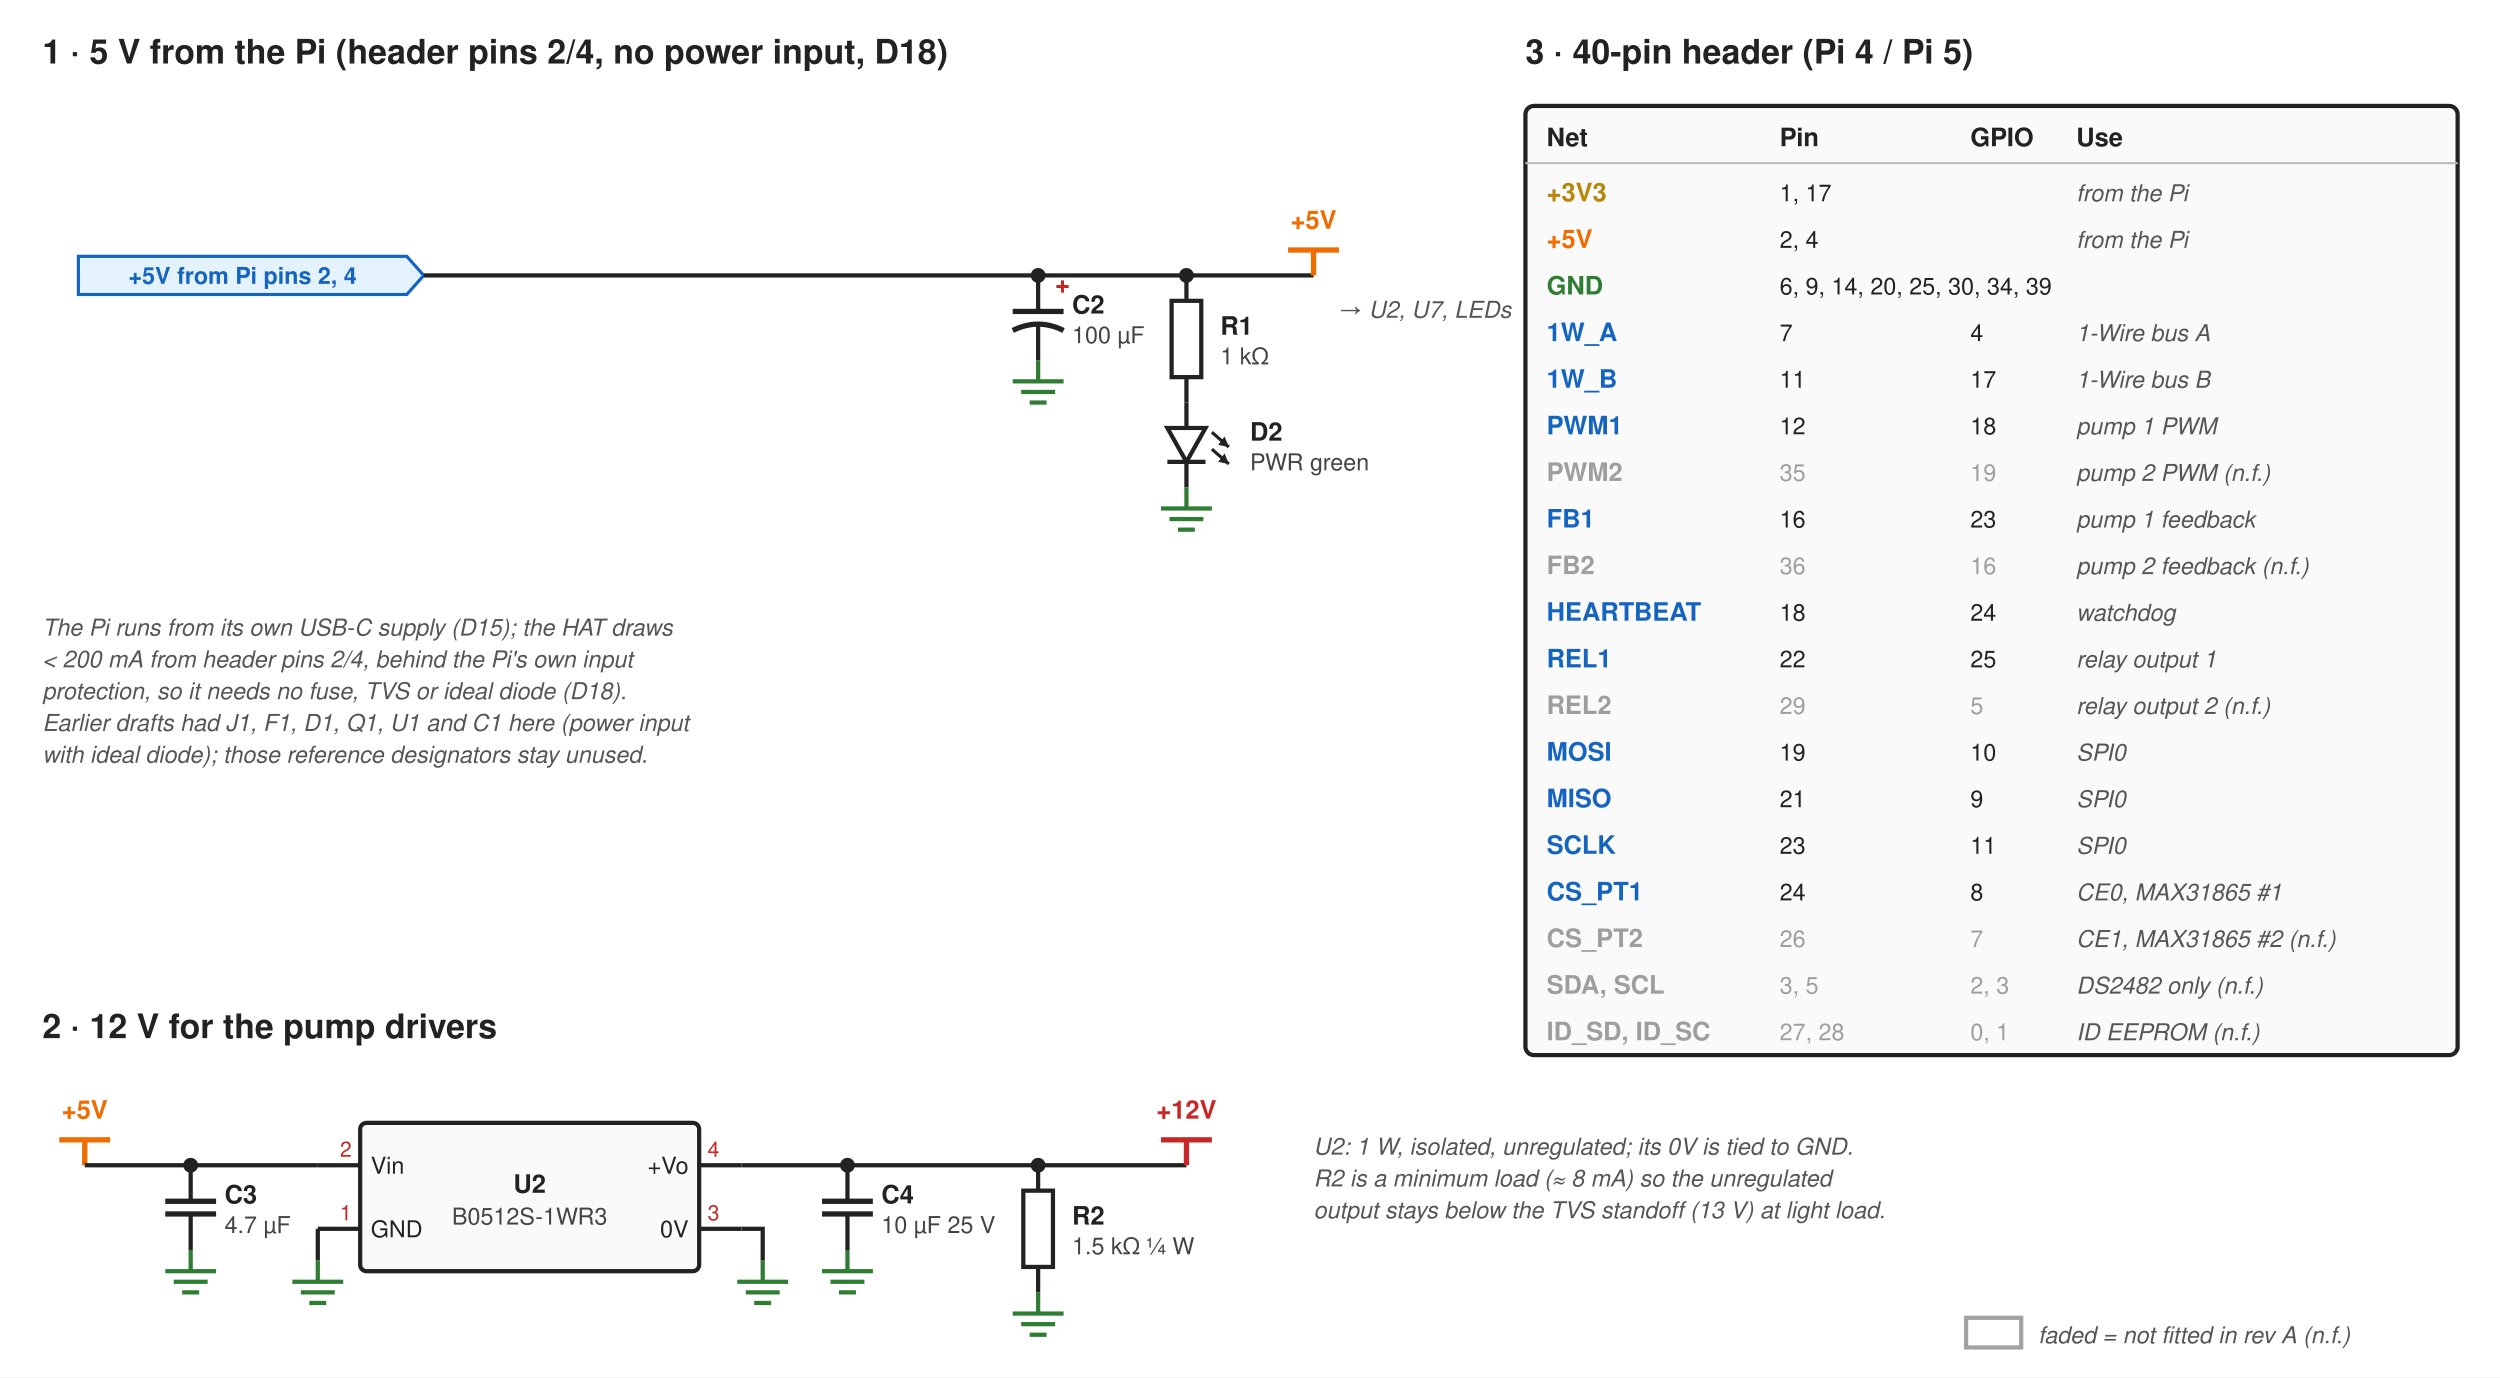
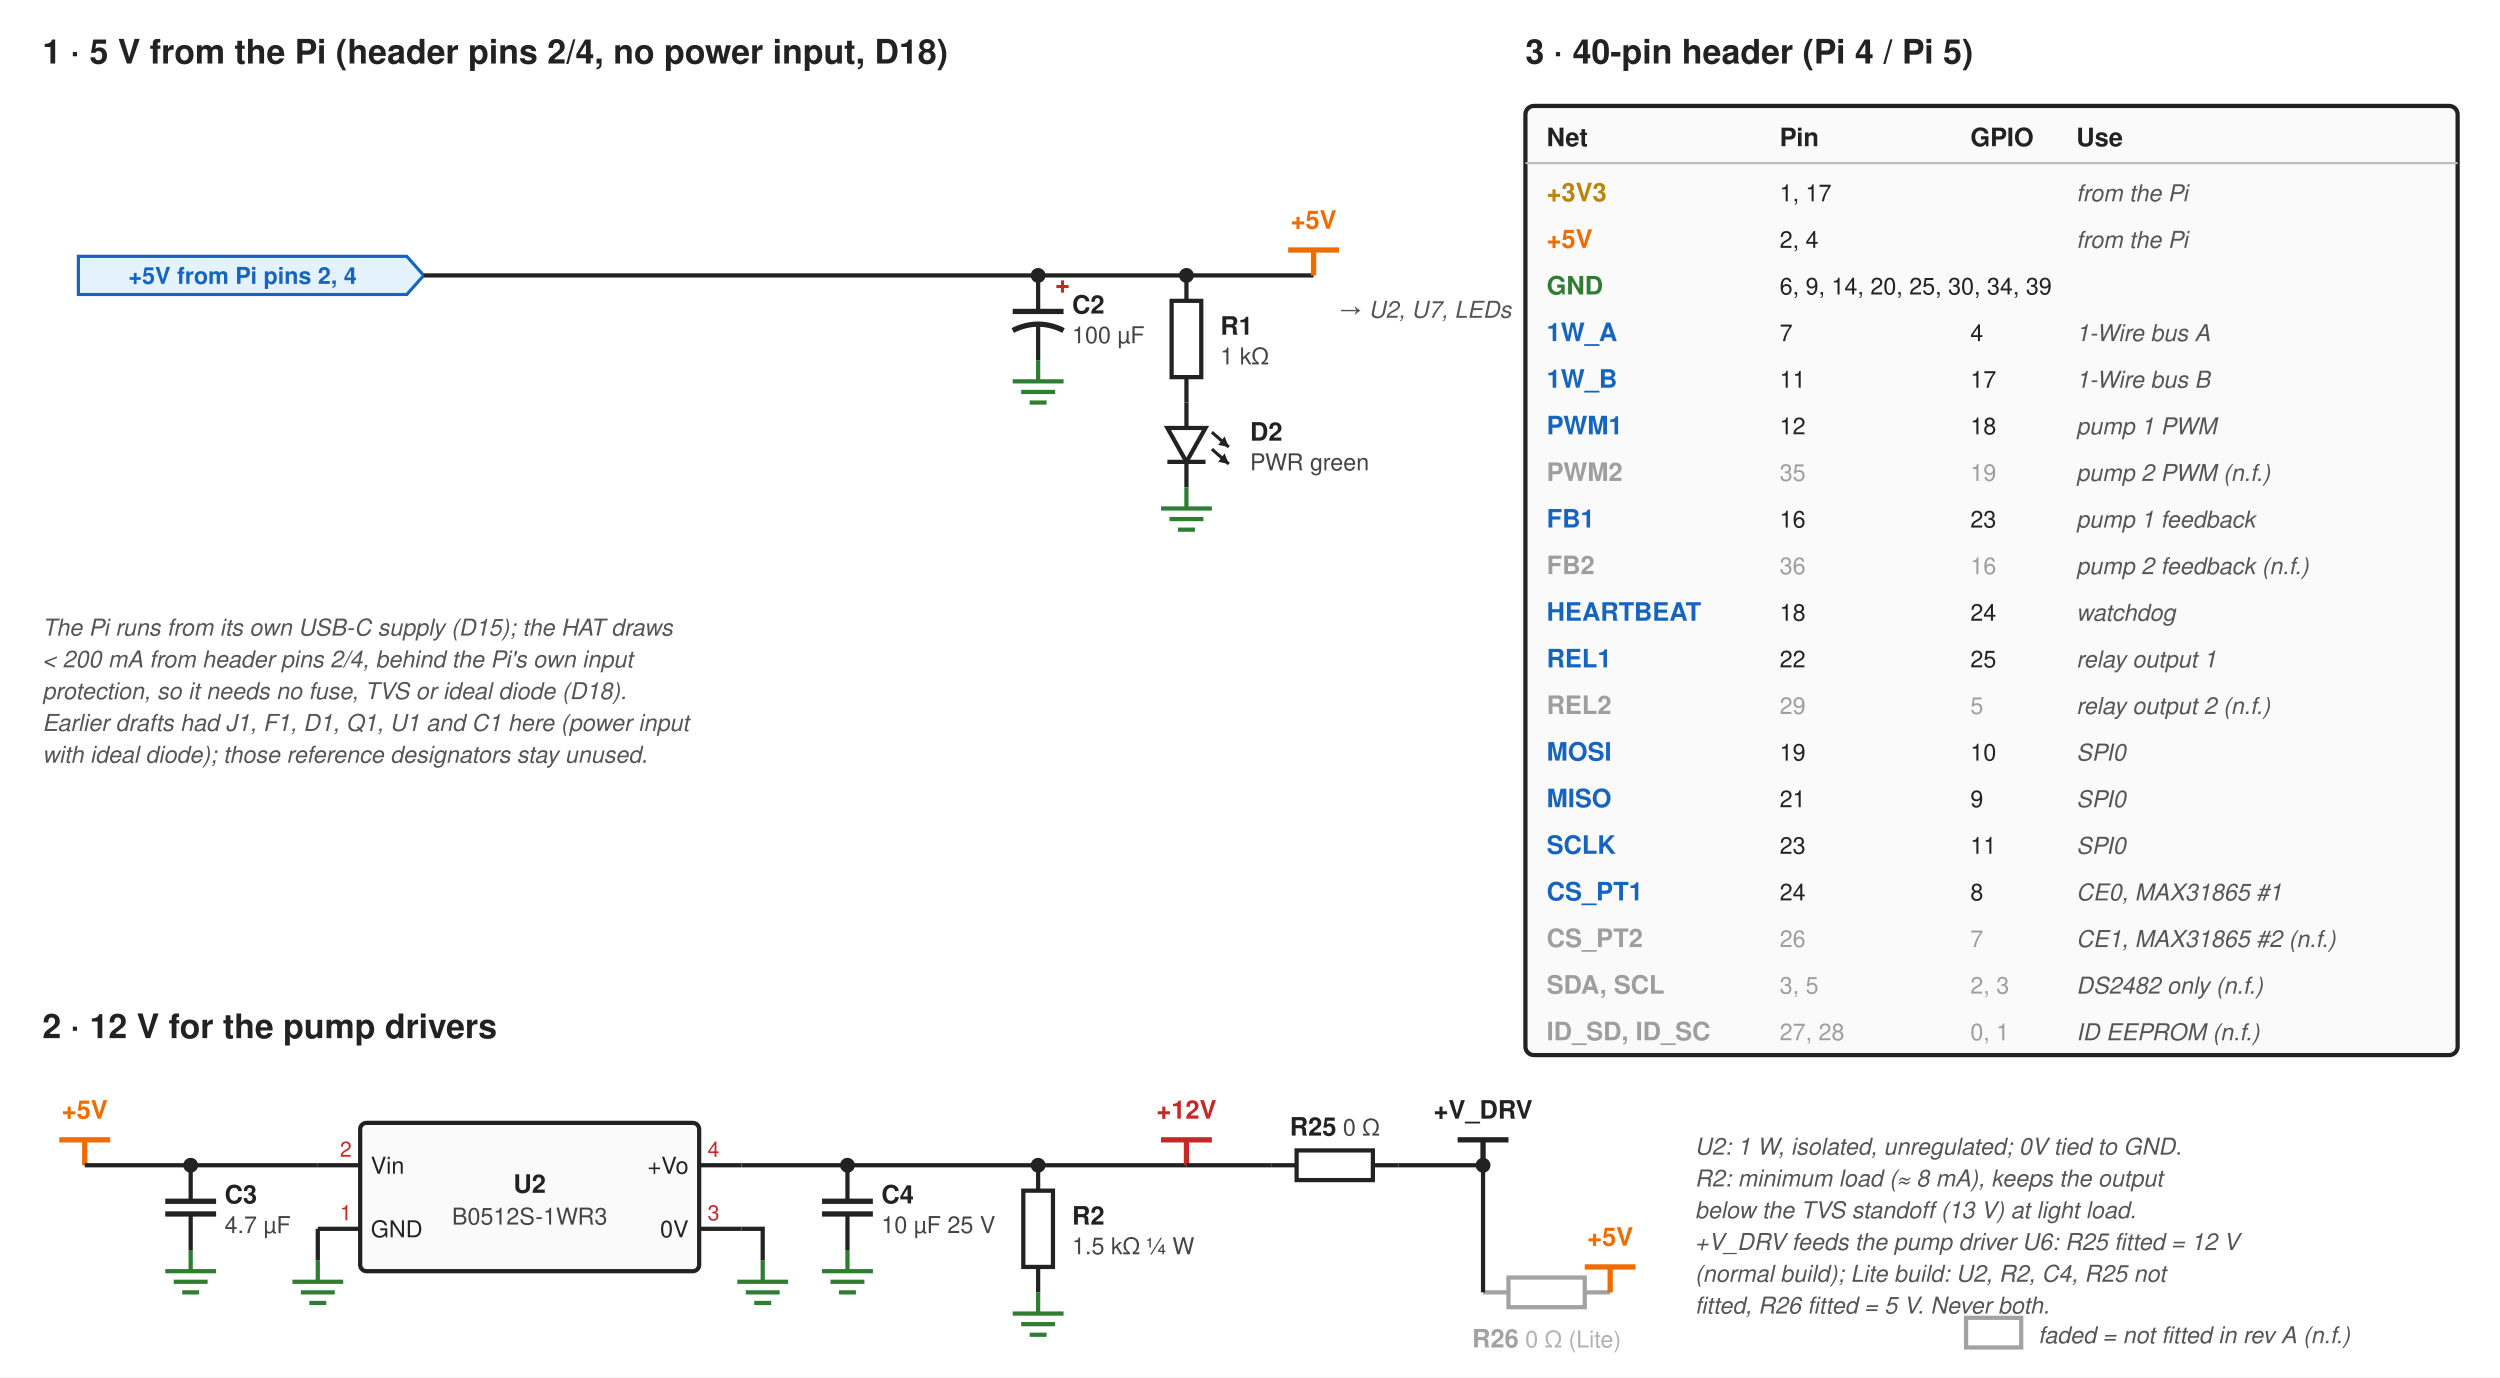
<svg xmlns="http://www.w3.org/2000/svg" width="1180" height="650" viewBox="0 0 1180 650" font-family="Helvetica, Arial, sans-serif">
  <style>.w{stroke:#222;stroke-width:2;fill:none}.b{stroke:#222;stroke-width:2;fill:white}.r{font-size:12px;font-weight:bold;fill:#222}.v{font-size:11px;fill:#444}.pn{font-size:11px;fill:#222}.num{font-size:10px;fill:#c62828}.n{font-size:11px;fill:#555;font-style:italic}.h{font-size:16px;font-weight:bold;fill:#222}</style>
  <rect width="1180" height="650" fill="white" />
  <text x="20" y="30" class="h" text-anchor="start">1 · 5 V from the Pi (header pins 2/4, no power input, D18)</text>
  <polygon points="200,130 192,121 37,121 37,139 192,139" style="fill:#e3f2fd;stroke:#1565c0;stroke-width:1.5" />
  <text x="114.5" y="134" class="pn" text-anchor="middle" style="font-weight:bold;fill:#1565c0">+5V from Pi pins 2, 4</text>
  <path class="w" d="M200 130 L620 130" />
  <circle cx="490" cy="130" r="3.5" fill="#222" />
  <g transform="translate(490 130) rotate(90)">
    <path class="w" d="M0 0 H17" />
    <path class="w" d="M23 0 H40" />
    <path class="w" d="M17 -12 V12" style="stroke-width:2.5" />
    <path class="w" d="M26 -12 Q20 0 26 12" style="stroke-width:2.5" />
    <text x="8" y="-8" style="font-size:12px;font-weight:bold;fill:#c62828" transform="rotate(-90 8 -8)">+</text>
  </g>
  <text x="506.0" y="148.0" class="r" text-anchor="start">C2</text>
  <text x="506.0" y="162.0" class="v" text-anchor="start">100 µF</text>
  <path d="M490 170 V180 M478 180 H502 M482 185 H498 M486 190 H494" style="stroke:#2e7d32;stroke-width:2;fill:none" />
  <circle cx="560" cy="130" r="3.5" fill="#222" />
  <g transform="translate(560 130) rotate(90)">
    <path class="w" d="M0 0 H12" />
    <path class="w" d="M48 0 H60" />
    <rect class="b" x="12" y="-7" width="36" height="14" />
  </g>
  <text x="576.0" y="158.0" class="r" text-anchor="start">R1</text>
  <text x="576.0" y="172.0" class="v" text-anchor="start">1 kΩ</text>
  <g transform="translate(560 190) rotate(90)">
    <path class="w" d="M0 0 H12" />
    <path class="w" d="M28 0 H40" />
    <path d="M12 -9 L28 0 L12 9 Z" style="fill:white;stroke:#222;stroke-width:2" />
    <path class="w" d="M28 -9 V9" />
    <path class="w" d="M14 -12 L21 -20" style="stroke-width:1.5" />
    <path d="M21 -20 L16 -18 L20 -15 Z" fill="#222" />
    <path class="w" d="M22 -12 L29 -20" style="stroke-width:1.5" />
    <path d="M29 -20 L24 -18 L28 -15 Z" fill="#222" />
  </g>
  <text x="590.0" y="208.0" class="r" text-anchor="start">D2</text>
  <text x="590.0" y="222.0" class="v" text-anchor="start">PWR green</text>
  <path d="M560 230 V240 M548 240 H572 M552 245 H568 M556 250 H564" style="stroke:#2e7d32;stroke-width:2;fill:none" />
  <path d="M620 130 V118 M608 118 H632" style="stroke:#ef6c00;stroke-width:2.5;fill:none" />
  <text x="620" y="108" class="r" text-anchor="middle" style="fill:#ef6c00">+5V</text>
  <text x="632" y="150" class="n" text-anchor="start">→ U2, U7, LEDs</text>
  <text x="20" y="300" class="n" text-anchor="start">The Pi runs from its own USB-C supply (D15); the HAT draws</text>
  <text x="20" y="315" class="n" text-anchor="start">&lt; 200 mA from header pins 2/4, behind the Pi's own input</text>
  <text x="20" y="330" class="n" text-anchor="start">protection, so it needs no fuse, TVS or ideal diode (D18).</text>
  <text x="20" y="345" class="n" text-anchor="start">Earlier drafts had J1, F1, D1, Q1, U1 and C1 here (power input</text>
  <text x="20" y="360" class="n" text-anchor="start">with ideal diode); those reference designators stay unused.</text>
  <text x="20" y="490" class="h" text-anchor="start">2 · 12 V for the pump drivers</text>
  <path d="M40 550 V538 M28 538 H52" style="stroke:#ef6c00;stroke-width:2.5;fill:none" />
  <text x="40" y="528" class="r" text-anchor="middle" style="fill:#ef6c00">+5V</text>
  <path class="w" d="M40 550 L150 550" />
  <circle cx="90" cy="550" r="3.5" fill="#222" />
  <g transform="translate(90 550) rotate(90)">
    <path class="w" d="M0 0 H17" />
    <path class="w" d="M23 0 H40" />
    <path class="w" d="M17 -12 V12" style="stroke-width:2.5" />
    <path class="w" d="M23 -12 V12" style="stroke-width:2.5" />
  </g>
  <text x="106.0" y="568.0" class="r" text-anchor="start">C3</text>
  <text x="106.0" y="582.0" class="v" text-anchor="start">4.7 µF</text>
  <path d="M90 590 V600 M78 600 H102 M82 605 H98 M86 610 H94" style="stroke:#2e7d32;stroke-width:2;fill:none" />
  <rect x="170" y="530" width="160" height="70" rx="3" style="fill:#fafafa;stroke:#222;stroke-width:2" />
  <text x="250.0" y="563.0" class="r" text-anchor="middle">U2</text>
  <text x="250.0" y="578.0" class="v" text-anchor="middle">B0512S-1WR3</text>
  <text x="175" y="554" class="pn" text-anchor="start">Vin</text>
  <text x="166" y="546" class="num" text-anchor="end">2</text>
  <path class="w" d="M170 550 L150 550" />
  <text x="175" y="584" class="pn" text-anchor="start">GND</text>
  <text x="166" y="576" class="num" text-anchor="end">1</text>
  <path class="w" d="M170 580 L150 580" />
  <text x="325" y="554" class="pn" text-anchor="end">+Vo</text>
  <text x="334" y="546" class="num" text-anchor="start">4</text>
  <path class="w" d="M330 550 L350 550" />
  <text x="325" y="584" class="pn" text-anchor="end">0V</text>
  <text x="334" y="576" class="num" text-anchor="start">3</text>
  <path class="w" d="M330 580 L350 580" />
  <path class="w" d="M150 580 L150 595" />
  <path d="M150 595 V605 M138 605 H162 M142 610 H158 M146 615 H154" style="stroke:#2e7d32;stroke-width:2;fill:none" />
  <path class="w" d="M350 580 L360 580 L360 595" />
  <path d="M360 595 V605 M348 605 H372 M352 610 H368 M356 615 H364" style="stroke:#2e7d32;stroke-width:2;fill:none" />
  <path class="w" d="M350 550 L560 550" />
  <circle cx="400" cy="550" r="3.5" fill="#222" />
  <g transform="translate(400 550) rotate(90)">
    <path class="w" d="M0 0 H17" />
    <path class="w" d="M23 0 H40" />
    <path class="w" d="M17 -12 V12" style="stroke-width:2.5" />
    <path class="w" d="M23 -12 V12" style="stroke-width:2.5" />
  </g>
  <text x="416.0" y="568.0" class="r" text-anchor="start">C4</text>
  <text x="416.0" y="582.0" class="v" text-anchor="start">10 µF 25 V</text>
  <path d="M400 590 V600 M388 600 H412 M392 605 H408 M396 610 H404" style="stroke:#2e7d32;stroke-width:2;fill:none" />
  <circle cx="490" cy="550" r="3.5" fill="#222" />
  <g transform="translate(490 550) rotate(90)">
    <path class="w" d="M0 0 H12" />
    <path class="w" d="M48 0 H60" />
    <rect class="b" x="12" y="-7" width="36" height="14" />
  </g>
  <text x="506.0" y="578.0" class="r" text-anchor="start">R2</text>
  <text x="506.0" y="592.0" class="v" text-anchor="start">1.5 kΩ ¼ W</text>
  <path d="M490 610 V620 M478 620 H502 M482 625 H498 M486 630 H494" style="stroke:#2e7d32;stroke-width:2;fill:none" />
  <path d="M560 550 V538 M548 538 H572" style="stroke:#c62828;stroke-width:2.5;fill:none" />
  <text x="560" y="528" class="r" text-anchor="middle" style="fill:#c62828">+12V</text>
-   <text x="620" y="545" class="n" text-anchor="start">U2: 1 W, isolated, unregulated; its 0V is tied to GND.</text>
-   <text x="620" y="560" class="n" text-anchor="start">R2 is a minimum load (≈ 8 mA) so the unregulated</text>
-   <text x="620" y="575" class="n" text-anchor="start">output stays below the TVS standoff (13 V) at light load.</text>
+   <path class="w" d="M560 550 L600 550" />
+   <g transform="translate(600 550) rotate(0)">
+     <path class="w" d="M0 0 H12" />
+     <path class="w" d="M48 0 H60" />
+     <rect class="b" x="12" y="-7" width="36" height="14" />
+   </g>
+   <text x="630.0" y="536.0" class="v" text-anchor="middle">
+     <tspan class="r">R25</tspan> 0 Ω</text>
+   <path class="w" d="M660 550 L700 550" />
+   <circle cx="700" cy="550" r="3.5" fill="#222" />
+   <path d="M700 550 V538 M688 538 H712" style="stroke:#222;stroke-width:2.5;fill:none" />
+   <text x="700" y="528" class="r" text-anchor="middle" style="fill:#222">+V_DRV</text>
+   <path class="w" d="M700 550 L700 610" />
+   <g opacity="0.42">
+     <g transform="translate(700 610) rotate(0)">
+       <path class="w" d="M0 0 H12" />
+       <path class="w" d="M48 0 H60" />
+       <rect class="b" x="12" y="-7" width="36" height="14" />
+     </g>
+     <text x="730.0" y="636.0" class="v" text-anchor="middle">
+       <tspan class="r">R26</tspan> 0 Ω (Lite)</text>
+   </g>
+   <path d="M760 610 V598 M748 598 H772" style="stroke:#ef6c00;stroke-width:2.5;fill:none" />
+   <text x="760" y="588" class="r" text-anchor="middle" style="fill:#ef6c00">+5V</text>
+   <text x="800" y="545" class="n" text-anchor="start">U2: 1 W, isolated, unregulated; 0V tied to GND.</text>
+   <text x="800" y="560" class="n" text-anchor="start">R2: minimum load (≈ 8 mA), keeps the output</text>
+   <text x="800" y="575" class="n" text-anchor="start">below the TVS standoff (13 V) at light load.</text>
+   <text x="800" y="590" class="n" text-anchor="start">+V_DRV feeds the pump driver U6: R25 fitted = 12 V</text>
+   <text x="800" y="605" class="n" text-anchor="start">(normal build); Lite build: U2, R2, C4, R25 not</text>
+   <text x="800" y="620" class="n" text-anchor="start">fitted, R26 fitted = 5 V. Never both.</text>
  <text x="720" y="30" class="h" text-anchor="start">3 · 40-pin header (Pi 4 / Pi 5)</text>
  <rect x="720" y="50" width="440" height="448" rx="4" style="fill:#fafafa;stroke:#222;stroke-width:2" />
  <text x="730" y="69" class="r" text-anchor="start">Net</text>
  <text x="840" y="69" class="r" text-anchor="start">Pin</text>
  <text x="930" y="69" class="r" text-anchor="start">GPIO</text>
  <text x="980" y="69" class="r" text-anchor="start">Use</text>
  <path d="M720 77 H1160" style="stroke:#bbb" />
  <text x="730" y="95" class="r" text-anchor="start" style="fill:#b8860b">+3V3</text>
  <text x="840" y="95" class="pn" text-anchor="start">1, 17</text>
  <text x="930" y="95" class="pn" text-anchor="start" />
  <text x="980" y="95" class="n" text-anchor="start">from the Pi</text>
  <text x="730" y="117" class="r" text-anchor="start" style="fill:#ef6c00">+5V</text>
  <text x="840" y="117" class="pn" text-anchor="start">2, 4</text>
  <text x="930" y="117" class="pn" text-anchor="start" />
  <text x="980" y="117" class="n" text-anchor="start">from the Pi</text>
  <text x="730" y="139" class="r" text-anchor="start" style="fill:#2e7d32">GND</text>
  <text x="840" y="139" class="pn" text-anchor="start">6, 9, 14, 20, 25, 30, 34, 39</text>
  <text x="930" y="139" class="pn" text-anchor="start" />
  <text x="980" y="139" class="n" text-anchor="start" />
  <text x="730" y="161" class="r" text-anchor="start" style="fill:#1565c0">1W_A</text>
  <text x="840" y="161" class="pn" text-anchor="start">7</text>
  <text x="930" y="161" class="pn" text-anchor="start">4</text>
  <text x="980" y="161" class="n" text-anchor="start">1-Wire bus A</text>
  <text x="730" y="183" class="r" text-anchor="start" style="fill:#1565c0">1W_B</text>
  <text x="840" y="183" class="pn" text-anchor="start">11</text>
  <text x="930" y="183" class="pn" text-anchor="start">17</text>
  <text x="980" y="183" class="n" text-anchor="start">1-Wire bus B</text>
  <text x="730" y="205" class="r" text-anchor="start" style="fill:#1565c0">PWM1</text>
  <text x="840" y="205" class="pn" text-anchor="start">12</text>
  <text x="930" y="205" class="pn" text-anchor="start">18</text>
  <text x="980" y="205" class="n" text-anchor="start">pump 1 PWM</text>
  <text x="730" y="227" class="r" text-anchor="start" style="fill:#9e9e9e">PWM2</text>
  <text x="840" y="227" class="pn" text-anchor="start" style="fill:#9e9e9e">35</text>
  <text x="930" y="227" class="pn" text-anchor="start" style="fill:#9e9e9e">19</text>
  <text x="980" y="227" class="n" text-anchor="start">pump 2 PWM (n.f.)</text>
  <text x="730" y="249" class="r" text-anchor="start" style="fill:#1565c0">FB1</text>
  <text x="840" y="249" class="pn" text-anchor="start">16</text>
  <text x="930" y="249" class="pn" text-anchor="start">23</text>
  <text x="980" y="249" class="n" text-anchor="start">pump 1 feedback</text>
  <text x="730" y="271" class="r" text-anchor="start" style="fill:#9e9e9e">FB2</text>
  <text x="840" y="271" class="pn" text-anchor="start" style="fill:#9e9e9e">36</text>
  <text x="930" y="271" class="pn" text-anchor="start" style="fill:#9e9e9e">16</text>
  <text x="980" y="271" class="n" text-anchor="start">pump 2 feedback (n.f.)</text>
  <text x="730" y="293" class="r" text-anchor="start" style="fill:#1565c0">HEARTBEAT</text>
  <text x="840" y="293" class="pn" text-anchor="start">18</text>
  <text x="930" y="293" class="pn" text-anchor="start">24</text>
  <text x="980" y="293" class="n" text-anchor="start">watchdog</text>
  <text x="730" y="315" class="r" text-anchor="start" style="fill:#1565c0">REL1</text>
  <text x="840" y="315" class="pn" text-anchor="start">22</text>
  <text x="930" y="315" class="pn" text-anchor="start">25</text>
  <text x="980" y="315" class="n" text-anchor="start">relay output 1</text>
  <text x="730" y="337" class="r" text-anchor="start" style="fill:#9e9e9e">REL2</text>
  <text x="840" y="337" class="pn" text-anchor="start" style="fill:#9e9e9e">29</text>
  <text x="930" y="337" class="pn" text-anchor="start" style="fill:#9e9e9e">5</text>
  <text x="980" y="337" class="n" text-anchor="start">relay output 2 (n.f.)</text>
  <text x="730" y="359" class="r" text-anchor="start" style="fill:#1565c0">MOSI</text>
  <text x="840" y="359" class="pn" text-anchor="start">19</text>
  <text x="930" y="359" class="pn" text-anchor="start">10</text>
  <text x="980" y="359" class="n" text-anchor="start">SPI0</text>
  <text x="730" y="381" class="r" text-anchor="start" style="fill:#1565c0">MISO</text>
  <text x="840" y="381" class="pn" text-anchor="start">21</text>
  <text x="930" y="381" class="pn" text-anchor="start">9</text>
  <text x="980" y="381" class="n" text-anchor="start">SPI0</text>
  <text x="730" y="403" class="r" text-anchor="start" style="fill:#1565c0">SCLK</text>
  <text x="840" y="403" class="pn" text-anchor="start">23</text>
  <text x="930" y="403" class="pn" text-anchor="start">11</text>
  <text x="980" y="403" class="n" text-anchor="start">SPI0</text>
  <text x="730" y="425" class="r" text-anchor="start" style="fill:#1565c0">CS_PT1</text>
  <text x="840" y="425" class="pn" text-anchor="start">24</text>
  <text x="930" y="425" class="pn" text-anchor="start">8</text>
  <text x="980" y="425" class="n" text-anchor="start">CE0, MAX31865 #1</text>
  <text x="730" y="447" class="r" text-anchor="start" style="fill:#9e9e9e">CS_PT2</text>
  <text x="840" y="447" class="pn" text-anchor="start" style="fill:#9e9e9e">26</text>
  <text x="930" y="447" class="pn" text-anchor="start" style="fill:#9e9e9e">7</text>
  <text x="980" y="447" class="n" text-anchor="start">CE1, MAX31865 #2 (n.f.)</text>
  <text x="730" y="469" class="r" text-anchor="start" style="fill:#9e9e9e">SDA, SCL</text>
  <text x="840" y="469" class="pn" text-anchor="start" style="fill:#9e9e9e">3, 5</text>
  <text x="930" y="469" class="pn" text-anchor="start" style="fill:#9e9e9e">2, 3</text>
  <text x="980" y="469" class="n" text-anchor="start">DS2482 only (n.f.)</text>
  <text x="730" y="491" class="r" text-anchor="start" style="fill:#9e9e9e">ID_SD, ID_SC</text>
  <text x="840" y="491" class="pn" text-anchor="start" style="fill:#9e9e9e">27, 28</text>
  <text x="930" y="491" class="pn" text-anchor="start" style="fill:#9e9e9e">0, 1</text>
  <text x="980" y="491" class="n" text-anchor="start">ID EEPROM (n.f.)</text>
  <g opacity="0.42">
    <rect x="928" y="622" width="26" height="14" style="fill:white;stroke:#222;stroke-width:2" />
  </g>
  <text x="962" y="634" class="n" text-anchor="start">faded = not fitted in rev A (n.f.)</text>
</svg>
